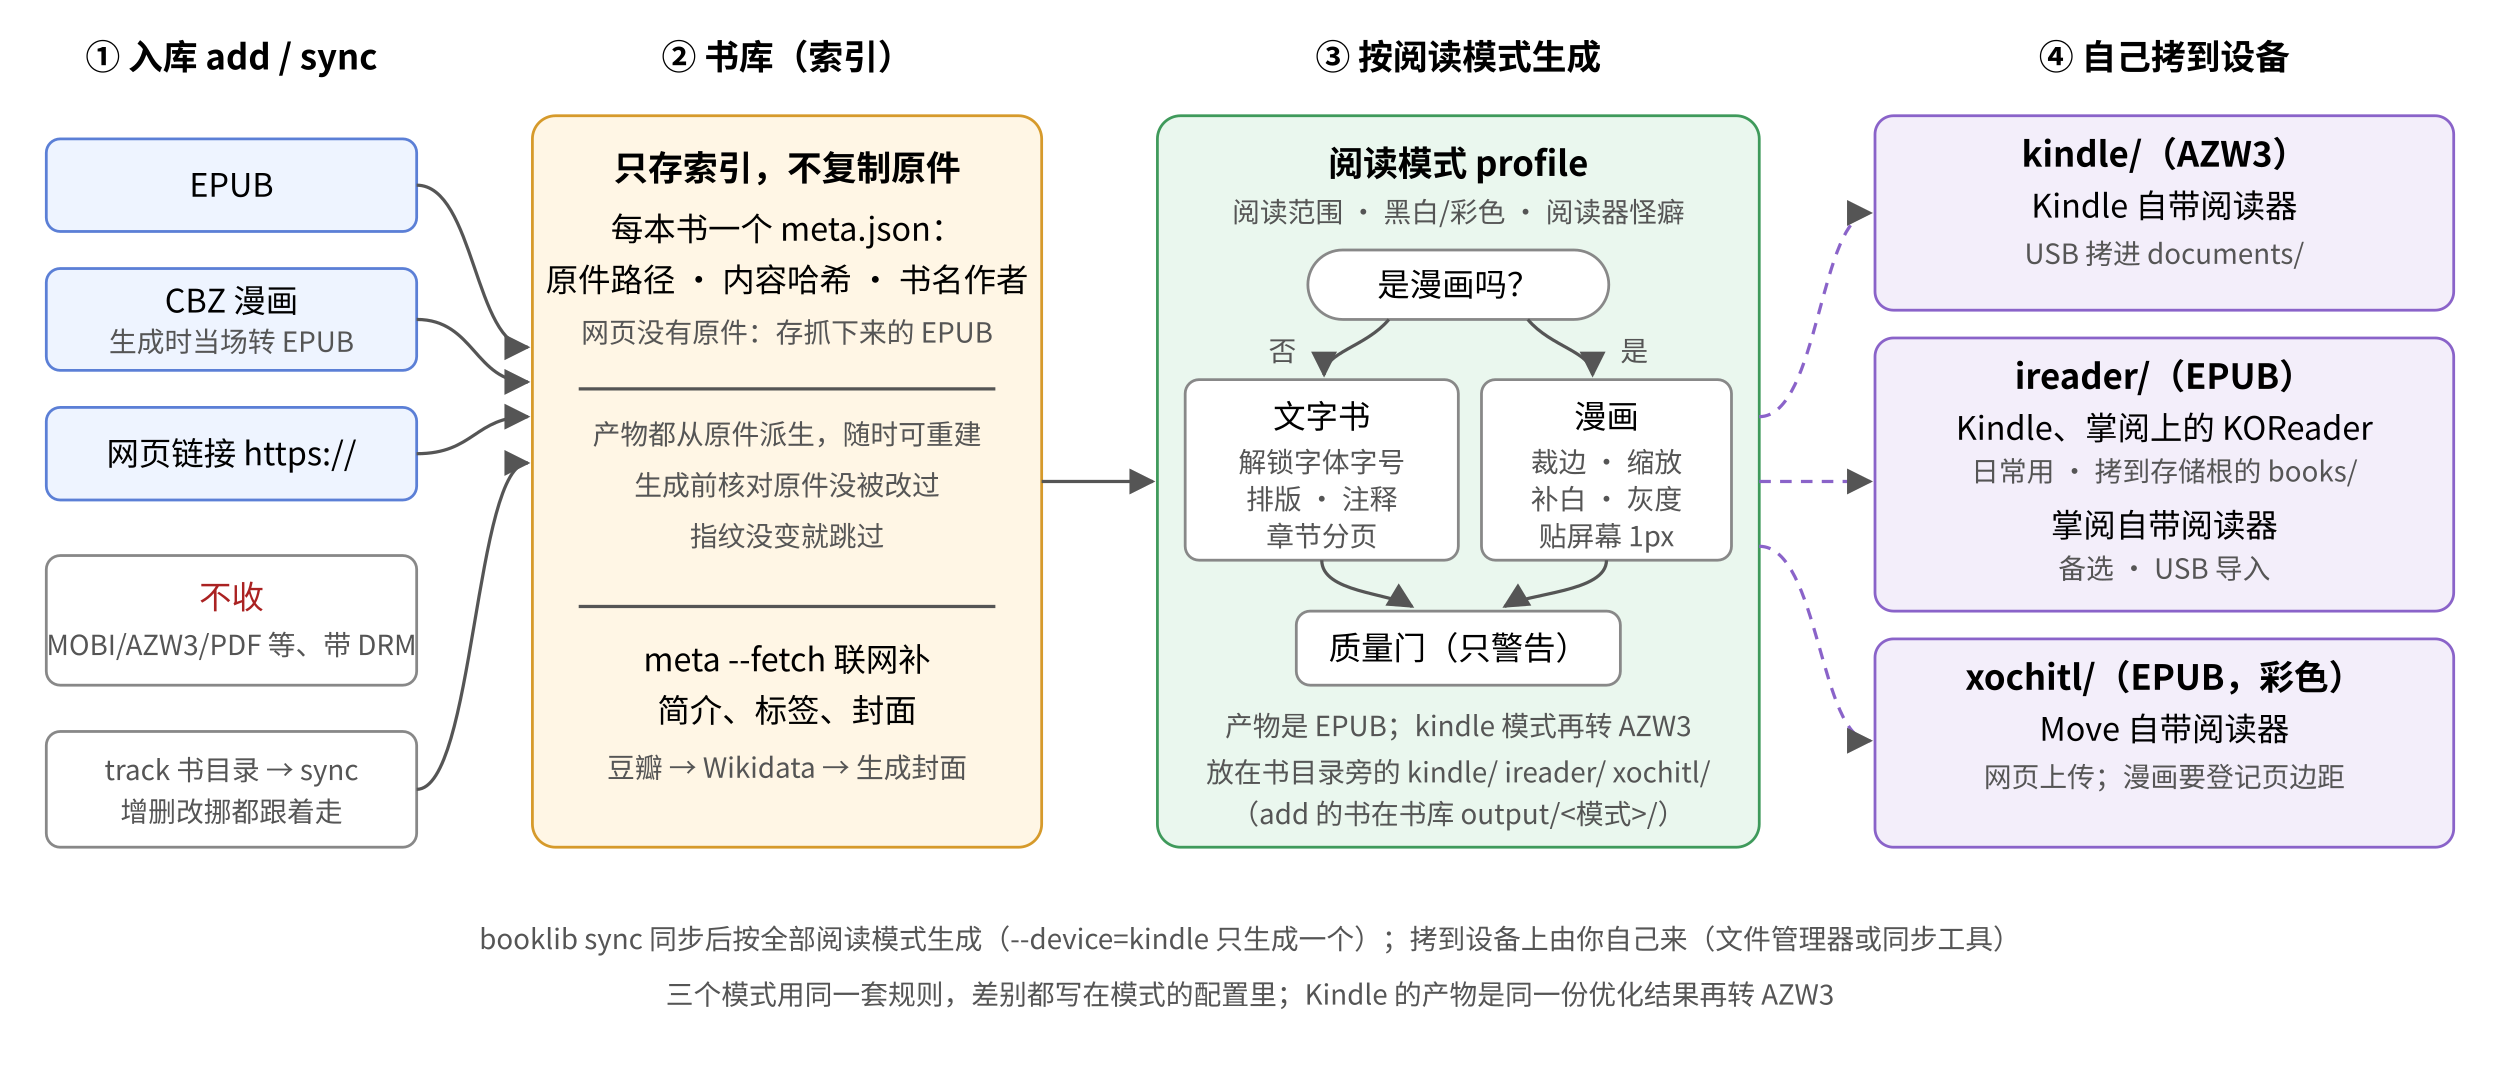
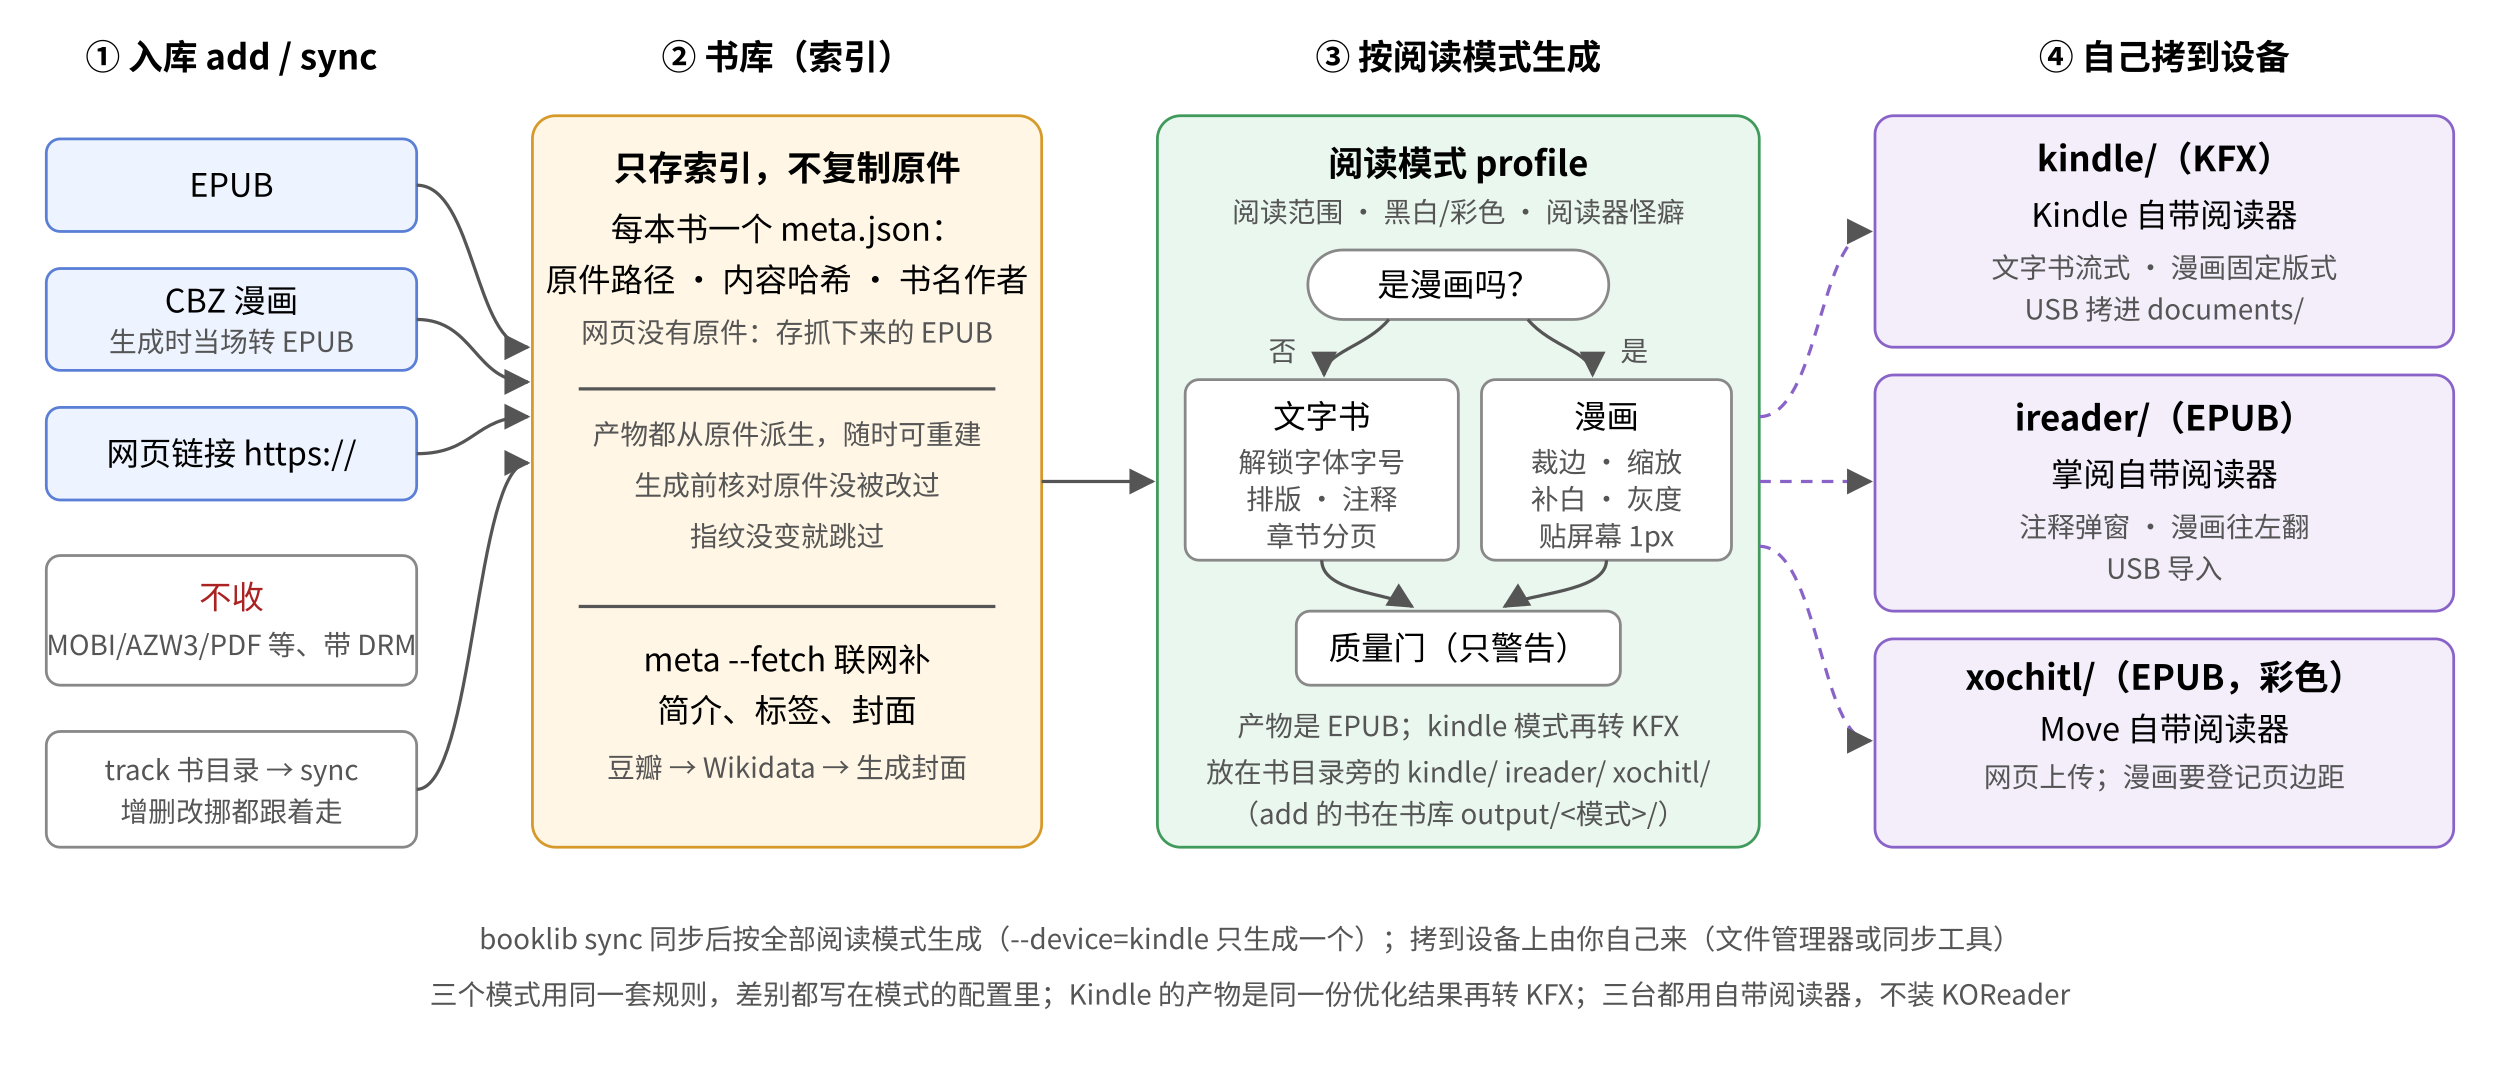
<svg xmlns="http://www.w3.org/2000/svg" viewBox="0 0 1080 470" font-family="'Noto Sans CJK SC','PingFang SC','Microsoft YaHei',sans-serif" font-size="14">
  <defs>
    <marker id="a" viewBox="0 0 10 10" refX="9" refY="5" markerWidth="8" markerHeight="8" orient="auto-start-reverse">
      <path d="M0 0L10 5L0 10z" fill="#555" />
    </marker>
    <style>
      .box{fill:#fff;stroke:#888;stroke-width:1.2}
      .src{fill:#eef4ff;stroke:#5b7fd6}
      .lib{fill:#fff6e5;stroke:#d69a2b}
      .gen{fill:#eaf7ee;stroke:#3f9a5b}
      .dev{fill:#f3eefa;stroke:#8a63c9}
      .h{font-weight:bold;font-size:15px}
      .s{font-size:12px;fill:#555}
      line,path.l{stroke:#555;stroke-width:1.4;fill:none}
      path.d{stroke:#8a63c9;stroke-width:1.4;fill:none;stroke-dasharray:5 4}
    </style>
  </defs>
  <rect width="1080" height="470" fill="#ffffff" />
  <text x="100" y="30" text-anchor="middle" class="h">① 入库 add / sync</text>
  <text x="340" y="30" text-anchor="middle" class="h">② 书库（索引）</text>
  <text x="630" y="30" text-anchor="middle" class="h">③ 按阅读模式生成</text>
  <text x="935" y="30" text-anchor="middle" class="h">④ 自己拷到设备</text>
  <rect class="box src" x="20" y="60" width="160" height="40" rx="6" />
  <text x="100" y="85" text-anchor="middle">EPUB</text>
  <rect class="box src" x="20" y="116" width="160" height="44" rx="6" />
  <text x="100" y="135" text-anchor="middle">CBZ 漫画</text>
  <text x="100" y="152" text-anchor="middle" class="s">生成时当场转 EPUB</text>
  <rect class="box src" x="20" y="176" width="160" height="40" rx="6" />
  <text x="100" y="201" text-anchor="middle">网页链接 https://</text>
  <rect class="box" x="20" y="240" width="160" height="56" rx="6" fill="#fdecec" stroke="#c44" />
  <text x="100" y="263" text-anchor="middle" fill="#a22">不收</text>
  <text x="100" y="283" text-anchor="middle" class="s">MOBI/AZW3/PDF 等、带 DRM</text>
  <rect class="box" x="20" y="316" width="160" height="50" rx="6" />
  <text x="100" y="337" text-anchor="middle" class="s">track 书目录 → sync</text>
  <text x="100" y="355" text-anchor="middle" class="s">增删改挪都跟着走</text>
  <rect class="box lib" x="230" y="50" width="220" height="316" rx="10" />
  <text x="340" y="78" text-anchor="middle" class="h">只存索引，不复制原件</text>
  <text x="340" y="104" text-anchor="middle">每本书一个 meta.json：</text>
  <text x="340" y="126" text-anchor="middle">原件路径 · 内容哈希 · 书名作者</text>
  <text x="340" y="148" text-anchor="middle" class="s">网页没有原件：存抓下来的 EPUB</text>
  <line x1="250" y1="168" x2="430" y2="168" stroke="#e3c68c" />
  <text x="340" y="192" text-anchor="middle" class="s">产物都从原件派生，随时可重建</text>
  <text x="340" y="214" text-anchor="middle" class="s">生成前核对原件没被改过</text>
  <text x="340" y="236" text-anchor="middle" class="s">指纹没变就跳过</text>
  <line x1="250" y1="262" x2="430" y2="262" stroke="#e3c68c" />
  <text x="340" y="290" text-anchor="middle">meta --fetch 联网补</text>
  <text x="340" y="312" text-anchor="middle">简介、标签、封面</text>
  <text x="340" y="336" text-anchor="middle" class="s">豆瓣 → Wikidata → 生成封面</text>
  <path class="l" d="M180 80 C205 80 205 150 228 150" marker-end="url(#a)" />
  <path class="l" d="M180 138 C205 138 205 165 228 165" marker-end="url(#a)" />
  <path class="l" d="M180 196 C205 196 205 180 228 180" marker-end="url(#a)" />
  <path class="l" d="M180 341 C205 341 205 200 228 200" marker-end="url(#a)" />
  <rect class="box gen" x="500" y="50" width="260" height="316" rx="10" />
  <text x="630" y="76" text-anchor="middle" class="h">阅读模式 profile</text>
  <text x="630" y="96" text-anchor="middle" class="s">阅读范围 · 黑白/彩色 · 阅读器怪癖</text>
  <rect class="box" x="565" y="108" width="130" height="30" rx="15" />
  <text x="630" y="128" text-anchor="middle">是漫画吗？</text>
  <path class="l" d="M600 138 C590 150 572 152 572 162" marker-end="url(#a)" />
  <path class="l" d="M660 138 C670 150 688 152 688 162" marker-end="url(#a)" />
  <text x="560" y="156" text-anchor="end" class="s">否</text>
  <text x="700" y="156" class="s">是</text>
  <rect class="box" x="512" y="164" width="118" height="78" rx="6" />
  <text x="571" y="185" text-anchor="middle">文字书</text>
  <text x="571" y="204" text-anchor="middle" class="s">解锁字体字号</text>
  <text x="571" y="220" text-anchor="middle" class="s">排版 · 注释</text>
  <text x="571" y="236" text-anchor="middle" class="s">章节分页</text>
  <rect class="box" x="640" y="164" width="108" height="78" rx="6" />
  <text x="694" y="185" text-anchor="middle">漫画</text>
  <text x="694" y="204" text-anchor="middle" class="s">裁边 · 缩放</text>
  <text x="694" y="220" text-anchor="middle" class="s">补白 · 灰度</text>
  <text x="694" y="236" text-anchor="middle" class="s">贴屏幕 1px</text>
  <path class="l" d="M571 242 C571 256 600 256 610 262" marker-end="url(#a)" />
  <path class="l" d="M694 242 C694 256 660 256 650 262" marker-end="url(#a)" />
  <rect class="box" x="560" y="264" width="140" height="32" rx="6" />
  <text x="630" y="285" text-anchor="middle">质量门（只警告）</text>
-   <text x="630" y="318" text-anchor="middle" class="s">产物是 EPUB；kindle 模式再转 AZW3</text>
+   <text x="630" y="318" text-anchor="middle" class="s">产物是 EPUB；kindle 模式再转 KFX</text>
  <text x="630" y="338" text-anchor="middle" class="s">放在书目录旁的 kindle/ ireader/ xochitl/</text>
  <text x="630" y="356" text-anchor="middle" class="s">（add 的书在书库 output/&lt;模式&gt;/）</text>
  <path class="l" d="M450 208 L498 208" marker-end="url(#a)" />
-   <rect class="box dev" x="810" y="50" width="250" height="84" rx="8" />
-   <text x="935" y="72" text-anchor="middle" class="h">kindle/（AZW3）</text>
-   <text x="935" y="94" text-anchor="middle">Kindle 自带阅读器</text>
-   <text x="935" y="114" text-anchor="middle" class="s">USB 拷进 documents/</text>
-   <rect class="box dev" x="810" y="146" width="250" height="118" rx="8" />
-   <text x="935" y="168" text-anchor="middle" class="h">ireader/（EPUB）</text>
-   <text x="935" y="190" text-anchor="middle">Kindle、掌阅上的 KOReader</text>
-   <text x="935" y="208" text-anchor="middle" class="s">日常用 · 拷到存储根的 books/</text>
-   <text x="935" y="232" text-anchor="middle">掌阅自带阅读器</text>
-   <text x="935" y="250" text-anchor="middle" class="s">备选 · USB 导入</text>
+   <rect class="box dev" x="810" y="50" width="250" height="100" rx="8" />
+   <text x="935" y="74" text-anchor="middle" class="h">kindle/（KFX）</text>
+   <text x="935" y="98" text-anchor="middle">Kindle 自带阅读器</text>
+   <text x="935" y="120" text-anchor="middle" class="s">文字书流式 · 漫画固定版式</text>
+   <text x="935" y="138" text-anchor="middle" class="s">USB 拷进 documents/</text>
+   <rect class="box dev" x="810" y="162" width="250" height="102" rx="8" />
+   <text x="935" y="186" text-anchor="middle" class="h">ireader/（EPUB）</text>
+   <text x="935" y="210" text-anchor="middle">掌阅自带阅读器</text>
+   <text x="935" y="232" text-anchor="middle" class="s">注释弹窗 · 漫画往左翻</text>
+   <text x="935" y="250" text-anchor="middle" class="s">USB 导入</text>
  <rect class="box dev" x="810" y="276" width="250" height="90" rx="8" />
  <text x="935" y="298" text-anchor="middle" class="h">xochitl/（EPUB，彩色）</text>
  <text x="935" y="320" text-anchor="middle">Move 自带阅读器</text>
  <text x="935" y="340" text-anchor="middle" class="s">网页上传；漫画要登记页边距</text>
-   <path class="d" d="M760 180 C786 180 786 92 808 92" marker-end="url(#a)" />
+   <path class="d" d="M760 180 C786 180 786 100 808 100" marker-end="url(#a)" />
  <path class="d" d="M760 208 L808 208" marker-end="url(#a)" />
  <path class="d" d="M760 236 C786 236 786 320 808 320" marker-end="url(#a)" />
  <text x="540" y="410" text-anchor="middle" class="s">booklib sync 同步后按全部阅读模式生成（--device=kindle 只生成一个）；拷到设备上由你自己来（文件管理器或同步工具）</text>
-   <text x="540" y="434" text-anchor="middle" class="s">三个模式用同一套规则，差别都写在模式的配置里；Kindle 的产物是同一份优化结果再转 AZW3</text>
+   <text x="540" y="434" text-anchor="middle" class="s">三个模式用同一套规则，差别都写在模式的配置里；Kindle 的产物是同一份优化结果再转 KFX；三台都用自带阅读器，不装 KOReader</text>
</svg>
